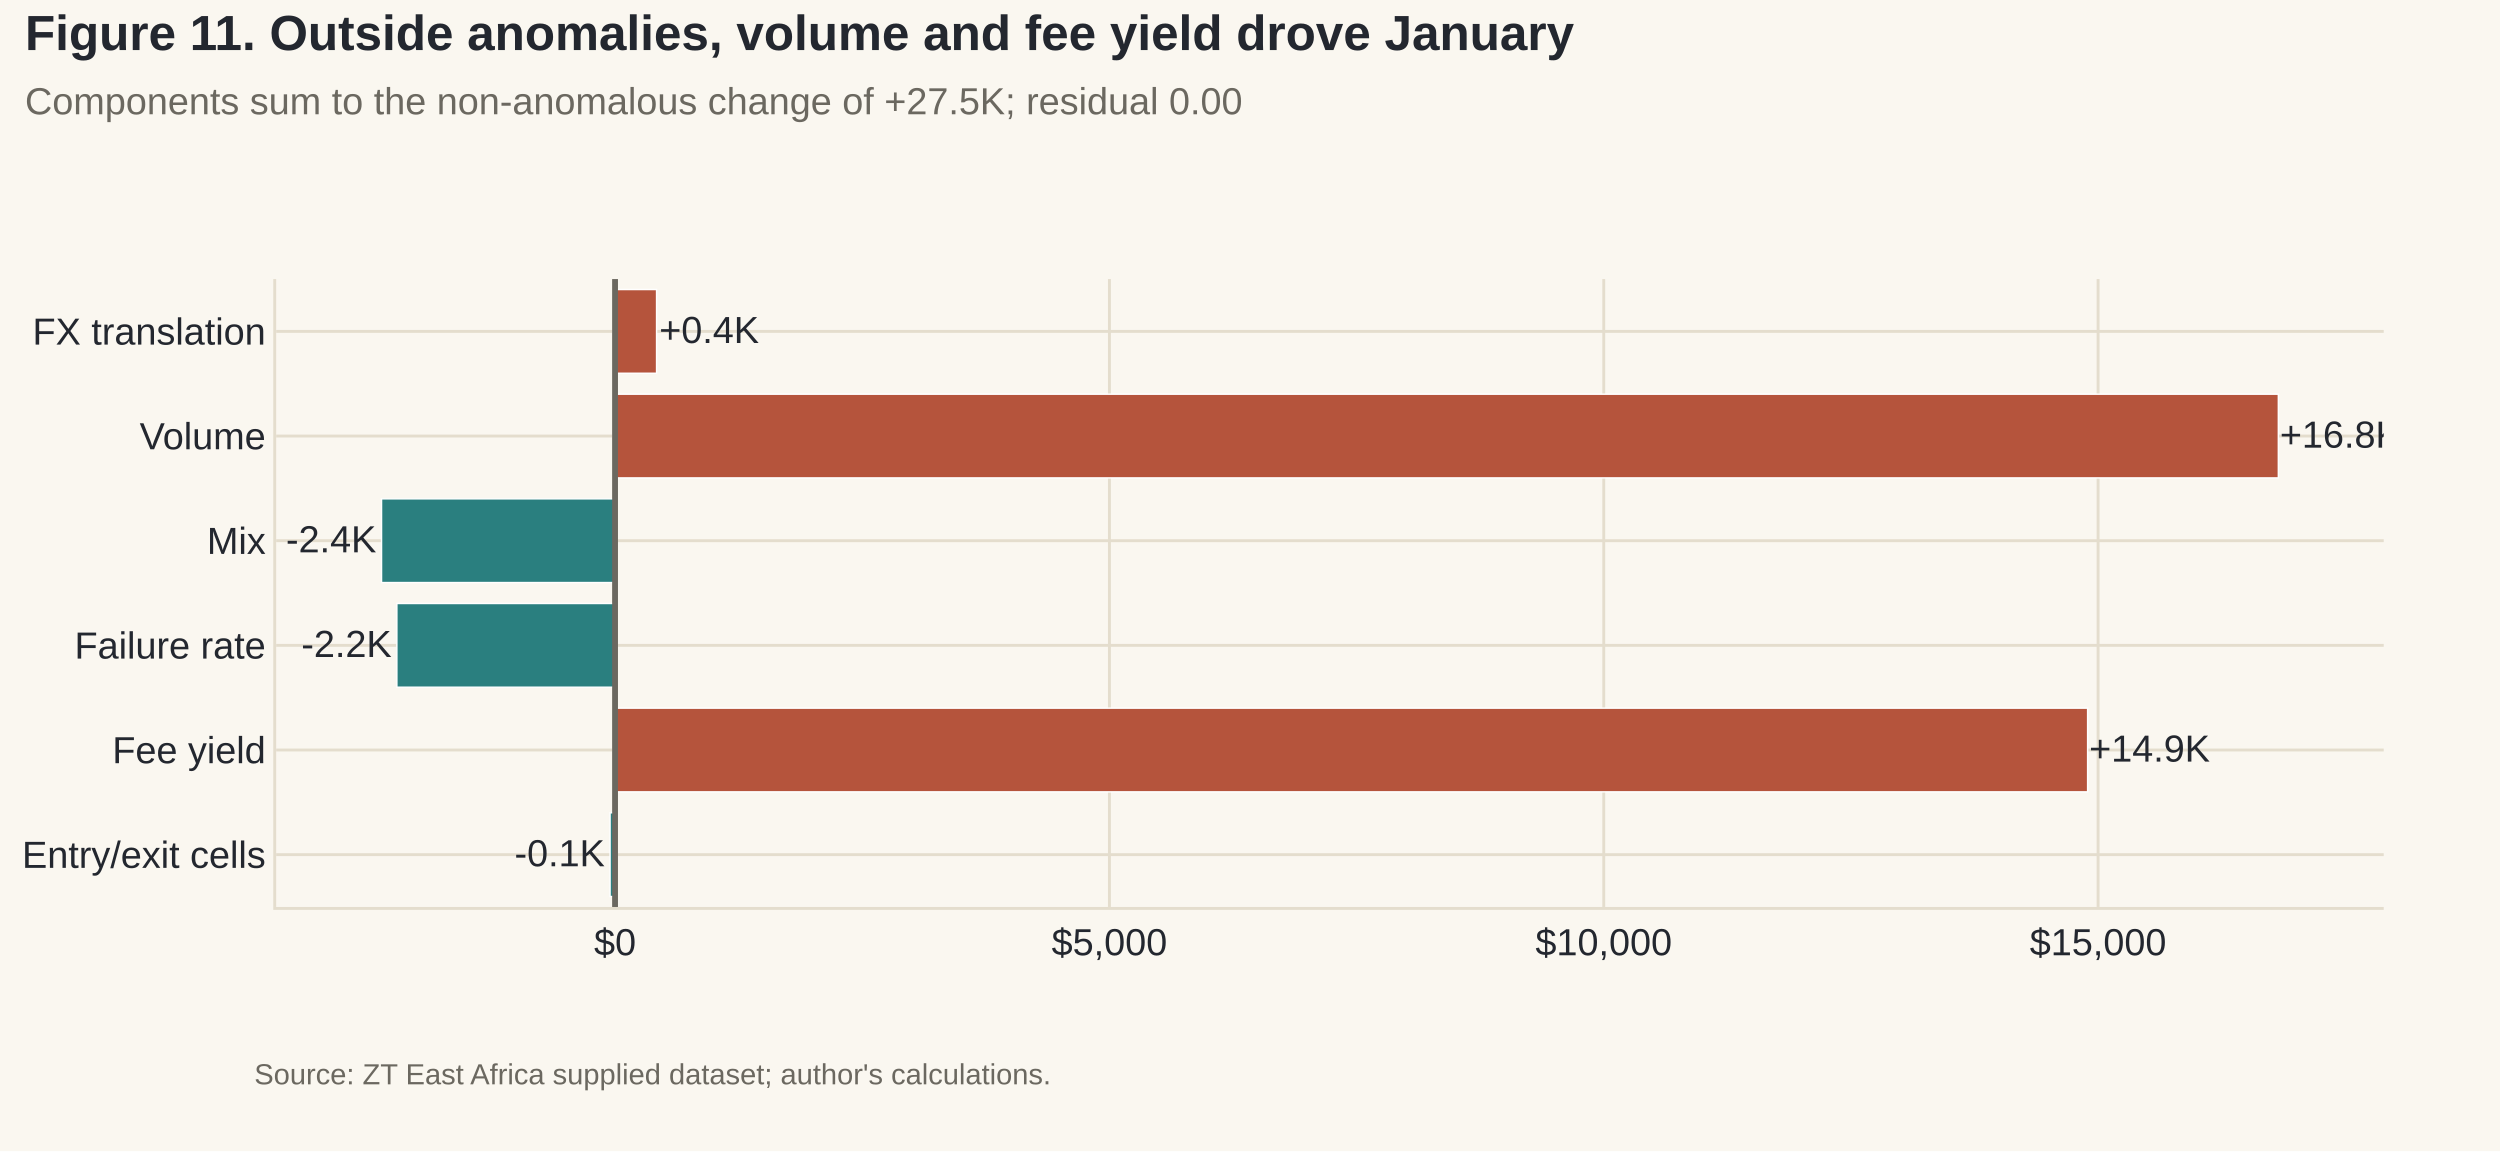
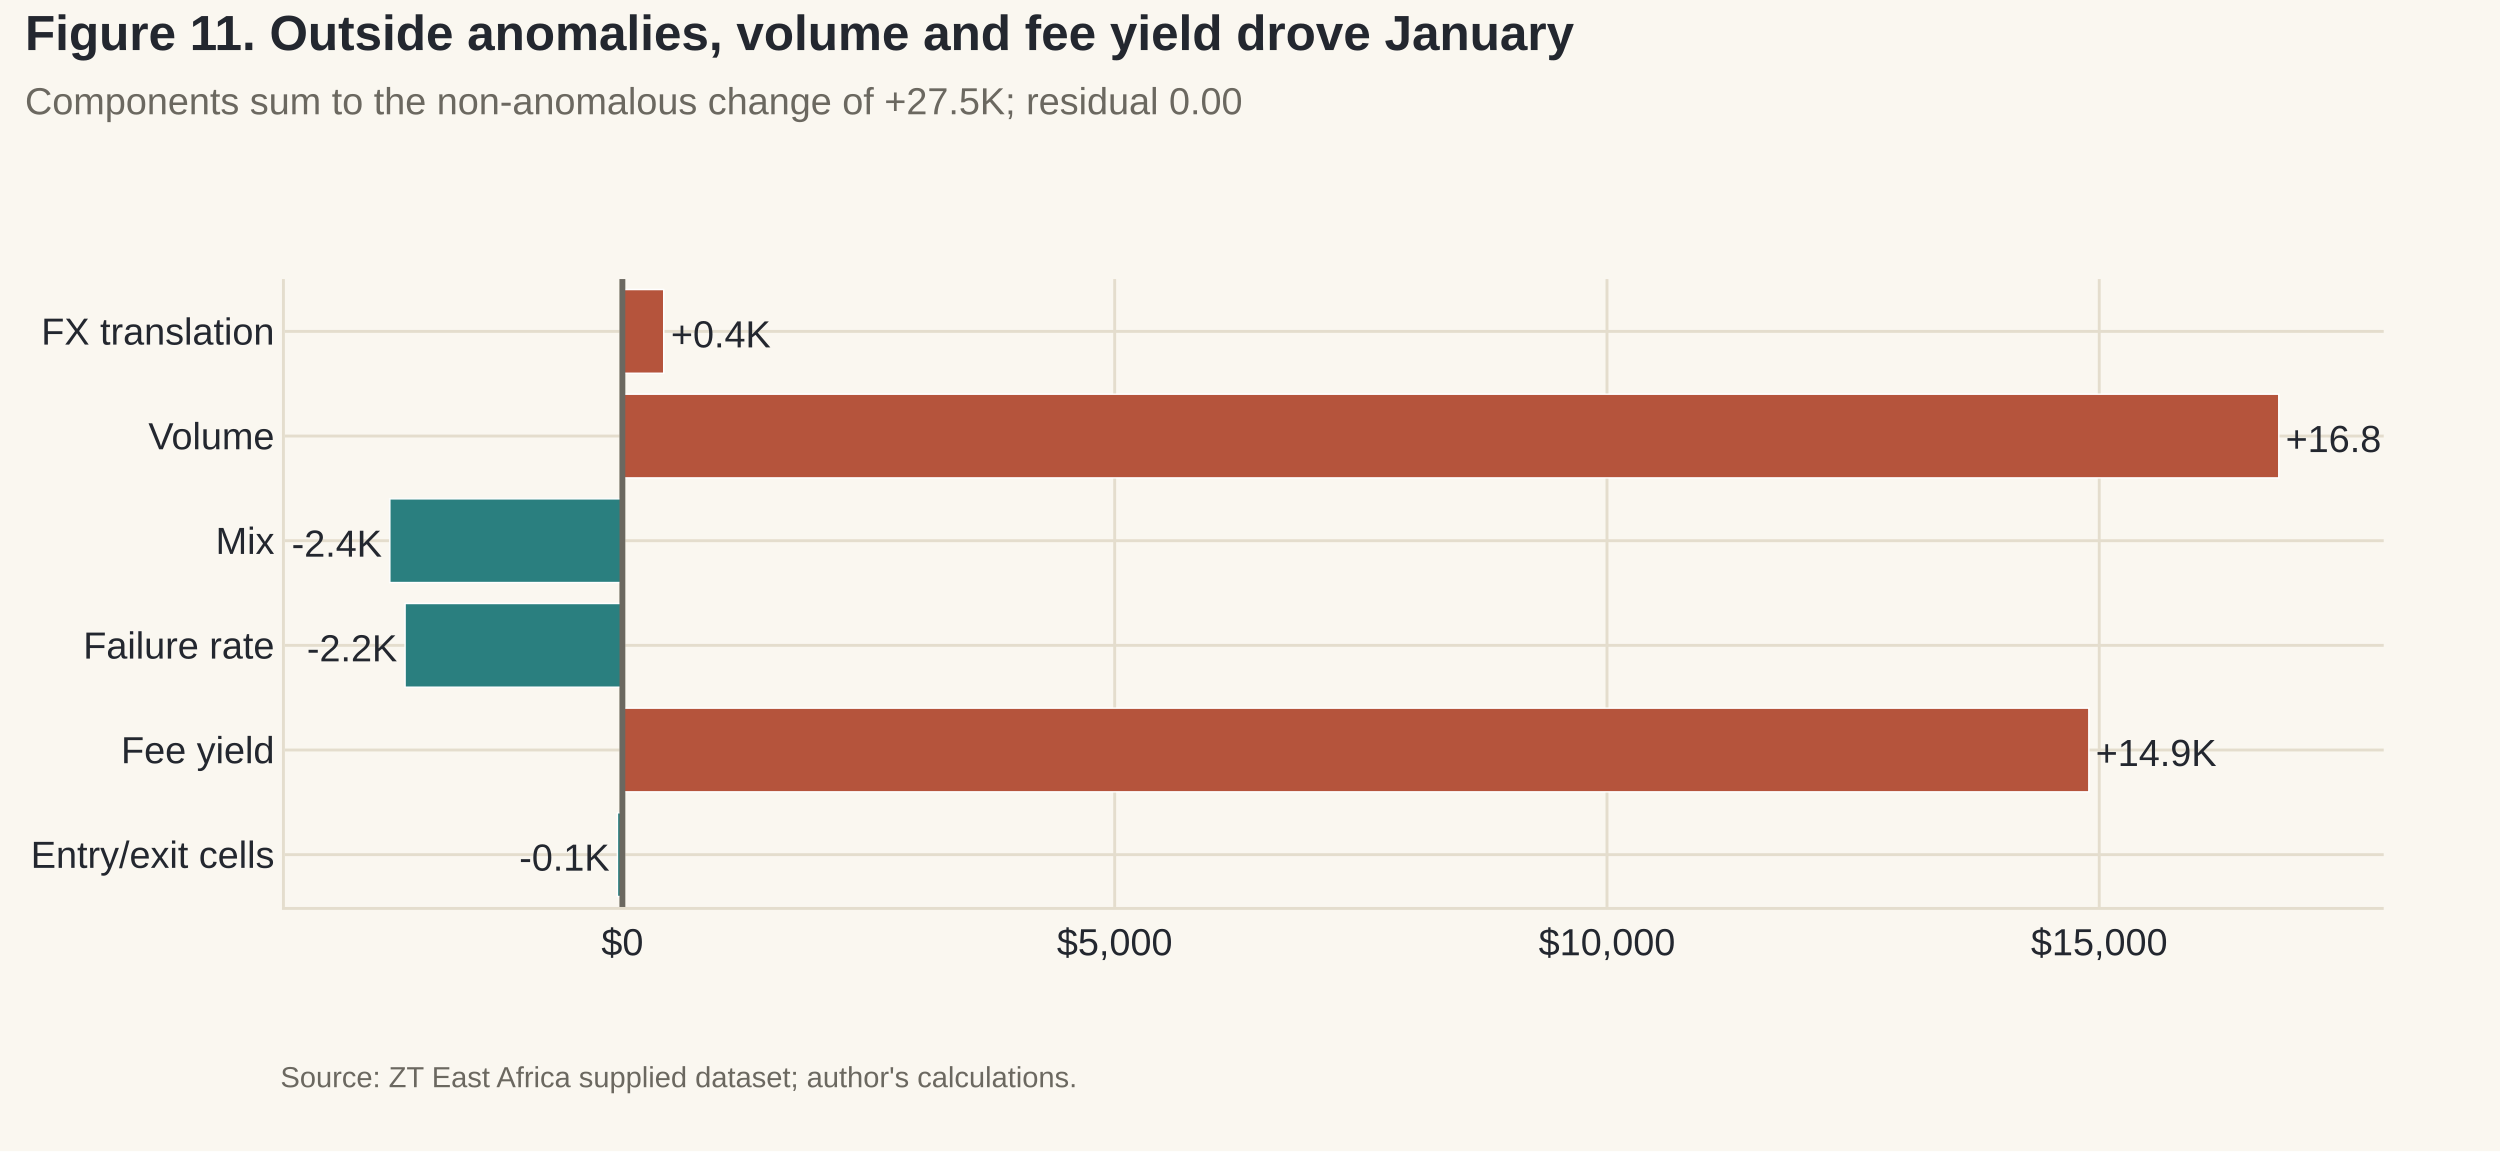
<svg xmlns="http://www.w3.org/2000/svg" class="main-svg" width="860" height="396" style="" viewBox="0 0 860 396">
  <rect x="0" y="0" width="860" height="396" style="fill: rgb(250, 247, 240); fill-opacity: 1;" />
-   <defs id="defs-64b2af">
+   <defs id="defs-78b990">
    <g class="clips">
-       <clipPath id="clip64b2afxyplot" class="plotclip">
-         <rect width="725" height="216" />
+       <clipPath id="clip78b990xyplot" class="plotclip">
+         <rect width="722" height="216" />
      </clipPath>
-       <clipPath class="axesclip" id="clip64b2afx">
-         <rect x="95" y="0" width="725" height="396" />
+       <clipPath class="axesclip" id="clip78b990x">
+         <rect x="98" y="0" width="722" height="396" />
      </clipPath>
-       <clipPath class="axesclip" id="clip64b2afy">
+       <clipPath class="axesclip" id="clip78b990y">
        <rect x="0" y="96" width="860" height="216" />
      </clipPath>
-       <clipPath class="axesclip" id="clip64b2afxy">
-         <rect x="95" y="96" width="725" height="216" />
+       <clipPath class="axesclip" id="clip78b990xy">
+         <rect x="98" y="96" width="722" height="216" />
      </clipPath>
    </g>
    <g class="gradients" />
    <g class="patterns" />
  </defs>
  <g class="bglayer" />
  <g class="layer-below">
    <g class="imagelayer" />
    <g class="shapelayer" />
  </g>
  <g class="cartesianlayer">
    <g class="subplot xy">
      <g class="layer-subplot">
        <g class="shapelayer" />
        <g class="imagelayer" />
      </g>
      <g class="minor-gridlayer">
        <g class="x" />
        <g class="y" />
      </g>
      <g class="gridlayer">
        <g class="x">
-           <path class="xgrid crisp" transform="translate(381.64,0)" d="M0,96v216" style="stroke: rgb(228, 221, 205); stroke-opacity: 1; stroke-width: 1px;" />
-           <path class="xgrid crisp" transform="translate(551.69,0)" d="M0,96v216" style="stroke: rgb(228, 221, 205); stroke-opacity: 1; stroke-width: 1px;" />
-           <path class="xgrid crisp" transform="translate(721.74,0)" d="M0,96v216" style="stroke: rgb(228, 221, 205); stroke-opacity: 1; stroke-width: 1px;" />
+           <path class="xgrid crisp" transform="translate(383.45,0)" d="M0,96v216" style="stroke: rgb(228, 221, 205); stroke-opacity: 1; stroke-width: 1px;" />
+           <path class="xgrid crisp" transform="translate(552.8,0)" d="M0,96v216" style="stroke: rgb(228, 221, 205); stroke-opacity: 1; stroke-width: 1px;" />
+           <path class="xgrid crisp" transform="translate(722.14,0)" d="M0,96v216" style="stroke: rgb(228, 221, 205); stroke-opacity: 1; stroke-width: 1px;" />
        </g>
        <g class="y">
-           <path class="ygrid crisp" transform="translate(0,294)" d="M95,0h725" style="stroke: rgb(228, 221, 205); stroke-opacity: 1; stroke-width: 1px;" />
-           <path class="ygrid crisp" transform="translate(0,258)" d="M95,0h725" style="stroke: rgb(228, 221, 205); stroke-opacity: 1; stroke-width: 1px;" />
-           <path class="ygrid crisp" transform="translate(0,222)" d="M95,0h725" style="stroke: rgb(228, 221, 205); stroke-opacity: 1; stroke-width: 1px;" />
-           <path class="ygrid crisp" transform="translate(0,186)" d="M95,0h725" style="stroke: rgb(228, 221, 205); stroke-opacity: 1; stroke-width: 1px;" />
-           <path class="ygrid crisp" transform="translate(0,150)" d="M95,0h725" style="stroke: rgb(228, 221, 205); stroke-opacity: 1; stroke-width: 1px;" />
-           <path class="ygrid crisp" transform="translate(0,114)" d="M95,0h725" style="stroke: rgb(228, 221, 205); stroke-opacity: 1; stroke-width: 1px;" />
+           <path class="ygrid crisp" transform="translate(0,294)" d="M98,0h722" style="stroke: rgb(228, 221, 205); stroke-opacity: 1; stroke-width: 1px;" />
+           <path class="ygrid crisp" transform="translate(0,258)" d="M98,0h722" style="stroke: rgb(228, 221, 205); stroke-opacity: 1; stroke-width: 1px;" />
+           <path class="ygrid crisp" transform="translate(0,222)" d="M98,0h722" style="stroke: rgb(228, 221, 205); stroke-opacity: 1; stroke-width: 1px;" />
+           <path class="ygrid crisp" transform="translate(0,186)" d="M98,0h722" style="stroke: rgb(228, 221, 205); stroke-opacity: 1; stroke-width: 1px;" />
+           <path class="ygrid crisp" transform="translate(0,150)" d="M98,0h722" style="stroke: rgb(228, 221, 205); stroke-opacity: 1; stroke-width: 1px;" />
+           <path class="ygrid crisp" transform="translate(0,114)" d="M98,0h722" style="stroke: rgb(228, 221, 205); stroke-opacity: 1; stroke-width: 1px;" />
        </g>
      </g>
      <g class="zerolinelayer">
-         <path class="xzl zl crisp" transform="translate(211.58,0)" d="M0,96v216" style="stroke: rgb(228, 221, 205); stroke-opacity: 1; stroke-width: 2px;" />
+         <path class="xzl zl crisp" transform="translate(214.1,0)" d="M0,96v216" style="stroke: rgb(228, 221, 205); stroke-opacity: 1; stroke-width: 2px;" />
      </g>
      <g class="layer-between">
        <g class="shapelayer" />
        <g class="imagelayer" />
      </g>
      <path class="xlines-below" />
      <path class="ylines-below" />
      <g class="overlines-below" />
      <g class="xaxislayer-below" />
      <g class="yaxislayer-below" />
      <g class="overaxes-below" />
      <g class="overplot">
-         <g class="xy" transform="translate(95,96)" clip-path="url(#clip64b2afxyplot)">
+         <g class="xy" transform="translate(98,96)" clip-path="url(#clip78b990xyplot)">
          <g class="barlayer mlayer">
            <g class="trace bars" style="opacity: 1;">
              <g class="points">
                <g class="point">
-                   <path d="M116.58,212.4V183.6H114.86V212.4Z" style="vector-effect: none; opacity: 1; stroke-width: 0.5px; fill: rgb(42, 127, 127); fill-opacity: 1; stroke: rgb(255, 255, 255); stroke-opacity: 1;" />
-                   <text class="bartext bartext-outside" text-anchor="middle" data-notex="1" x="0" y="0" style="font-family: &quot;Source Sans 3&quot;, &quot;Source Sans Pro&quot;, &quot;Segoe UI&quot;, Arial, sans-serif; font-size: 13px; fill: rgb(35, 39, 47); fill-opacity: 1; white-space: pre;" transform="translate(97.52504,202)">-0.1K</text>
+                   <path d="M116.1,212.4V183.6H114.39V212.4Z" style="vector-effect: none; opacity: 1; stroke-width: 0.5px; fill: rgb(42, 127, 127); fill-opacity: 1; stroke: rgb(255, 255, 255); stroke-opacity: 1;" />
+                   <text class="bartext bartext-outside" text-anchor="middle" data-notex="1" x="0" y="0" style="font-family: &quot;Source Sans 3&quot;, &quot;Source Sans Pro&quot;, &quot;Segoe UI&quot;, Arial, sans-serif; font-size: 13px; fill: rgb(35, 39, 47); fill-opacity: 1; white-space: pre;" transform="translate(96.14586,203.5)">-0.1K</text>
                </g>
                <g class="point">
-                   <path d="M116.58,176.4V147.6H623.14V176.4Z" style="vector-effect: none; opacity: 1; stroke-width: 0.5px; fill: rgb(181, 84, 60); fill-opacity: 1; stroke: rgb(255, 255, 255); stroke-opacity: 1;" />
-                   <text class="bartext bartext-outside" text-anchor="middle" data-notex="1" x="0" y="0" style="font-family: &quot;Source Sans 3&quot;, &quot;Source Sans Pro&quot;, &quot;Segoe UI&quot;, Arial, sans-serif; font-size: 13px; fill: rgb(35, 39, 47); fill-opacity: 1; white-space: pre;" transform="translate(644.4447,166)">+14.9K</text>
+                   <path d="M116.1,176.4V147.6H620.56V176.4Z" style="vector-effect: none; opacity: 1; stroke-width: 0.5px; fill: rgb(181, 84, 60); fill-opacity: 1; stroke: rgb(255, 255, 255); stroke-opacity: 1;" />
+                   <text class="bartext bartext-outside" text-anchor="middle" data-notex="1" x="0" y="0" style="font-family: &quot;Source Sans 3&quot;, &quot;Source Sans Pro&quot;, &quot;Segoe UI&quot;, Arial, sans-serif; font-size: 13px; fill: rgb(35, 39, 47); fill-opacity: 1; white-space: pre;" transform="translate(643.7006,167.5)">+14.9K</text>
                </g>
                <g class="point">
-                   <path d="M116.58,140.4V111.6H41.52V140.4Z" style="vector-effect: none; opacity: 1; stroke-width: 0.5px; fill: rgb(42, 127, 127); fill-opacity: 1; stroke: rgb(255, 255, 255); stroke-opacity: 1;" />
-                   <text class="bartext bartext-outside" text-anchor="middle" data-notex="1" x="0" y="0" style="font-family: &quot;Source Sans 3&quot;, &quot;Source Sans Pro&quot;, &quot;Segoe UI&quot;, Arial, sans-serif; font-size: 13px; fill: rgb(35, 39, 47); fill-opacity: 1; white-space: pre;" transform="translate(24.18504,130)">-2.2K</text>
+                   <path d="M116.1,140.4V111.6H41.35V140.4Z" style="vector-effect: none; opacity: 1; stroke-width: 0.5px; fill: rgb(42, 127, 127); fill-opacity: 1; stroke: rgb(255, 255, 255); stroke-opacity: 1;" />
+                   <text class="bartext bartext-outside" text-anchor="middle" data-notex="1" x="0" y="0" style="font-family: &quot;Source Sans 3&quot;, &quot;Source Sans Pro&quot;, &quot;Segoe UI&quot;, Arial, sans-serif; font-size: 13px; fill: rgb(35, 39, 47); fill-opacity: 1; white-space: pre;" transform="translate(23.10586,131.5)">-2.2K</text>
                </g>
                <g class="point">
-                   <path d="M116.58,104.4V75.6H36.25V104.4Z" style="vector-effect: none; opacity: 1; stroke-width: 0.5px; fill: rgb(42, 127, 127); fill-opacity: 1; stroke: rgb(255, 255, 255); stroke-opacity: 1;" />
-                   <text class="bartext bartext-outside" text-anchor="middle" data-notex="1" x="0" y="0" style="font-family: &quot;Source Sans 3&quot;, &quot;Source Sans Pro&quot;, &quot;Segoe UI&quot;, Arial, sans-serif; font-size: 13px; fill: rgb(35, 39, 47); fill-opacity: 1; white-space: pre;" transform="translate(18.91504,94)">-2.4K</text>
+                   <path d="M116.1,104.4V75.6H36.1V104.4Z" style="vector-effect: none; opacity: 1; stroke-width: 0.5px; fill: rgb(42, 127, 127); fill-opacity: 1; stroke: rgb(255, 255, 255); stroke-opacity: 1;" />
+                   <text class="bartext bartext-outside" text-anchor="middle" data-notex="1" x="0" y="0" style="font-family: &quot;Source Sans 3&quot;, &quot;Source Sans Pro&quot;, &quot;Segoe UI&quot;, Arial, sans-serif; font-size: 13px; fill: rgb(35, 39, 47); fill-opacity: 1; white-space: pre;" transform="translate(17.85586,95.5)">-2.4K</text>
                </g>
                <g class="point">
-                   <path d="M116.58,68.4V39.6H688.75V68.4Z" style="vector-effect: none; opacity: 1; stroke-width: 0.5px; fill: rgb(181, 84, 60); fill-opacity: 1; stroke: rgb(255, 255, 255); stroke-opacity: 1;" />
-                   <text class="bartext bartext-outside" text-anchor="middle" data-notex="1" x="0" y="0" style="font-family: &quot;Source Sans 3&quot;, &quot;Source Sans Pro&quot;, &quot;Segoe UI&quot;, Arial, sans-serif; font-size: 13px; fill: rgb(35, 39, 47); fill-opacity: 1; white-space: pre;" transform="translate(710.0547,58)">+16.8K</text>
+                   <path d="M116.1,68.4V39.6H685.9V68.4Z" style="vector-effect: none; opacity: 1; stroke-width: 0.5px; fill: rgb(181, 84, 60); fill-opacity: 1; stroke: rgb(255, 255, 255); stroke-opacity: 1;" />
+                   <text class="bartext bartext-outside" text-anchor="middle" data-notex="1" x="0" y="0" style="font-family: &quot;Source Sans 3&quot;, &quot;Source Sans Pro&quot;, &quot;Segoe UI&quot;, Arial, sans-serif; font-size: 13px; fill: rgb(35, 39, 47); fill-opacity: 1; white-space: pre;" transform="translate(709.0406,59.5)">+16.8K</text>
                </g>
                <g class="point">
-                   <path d="M116.58,32.4V3.6H130.86V32.4Z" style="vector-effect: none; opacity: 1; stroke-width: 0.5px; fill: rgb(181, 84, 60); fill-opacity: 1; stroke: rgb(255, 255, 255); stroke-opacity: 1;" />
-                   <text class="bartext bartext-outside" text-anchor="middle" data-notex="1" x="0" y="0" style="font-family: &quot;Source Sans 3&quot;, &quot;Source Sans Pro&quot;, &quot;Segoe UI&quot;, Arial, sans-serif; font-size: 13px; fill: rgb(35, 39, 47); fill-opacity: 1; white-space: pre;" transform="translate(148.9381,22)">+0.4K</text>
+                   <path d="M116.1,32.4V3.6H130.32V32.4Z" style="vector-effect: none; opacity: 1; stroke-width: 0.5px; fill: rgb(181, 84, 60); fill-opacity: 1; stroke: rgb(255, 255, 255); stroke-opacity: 1;" />
+                   <text class="bartext bartext-outside" text-anchor="middle" data-notex="1" x="0" y="0" style="font-family: &quot;Source Sans 3&quot;, &quot;Source Sans Pro&quot;, &quot;Segoe UI&quot;, Arial, sans-serif; font-size: 13px; fill: rgb(35, 39, 47); fill-opacity: 1; white-space: pre;" transform="translate(149.9606,23.5)">+0.4K</text>
                </g>
              </g>
            </g>
          </g>
        </g>
      </g>
      <g class="zerolinelayer-above" />
-       <path class="xlines-above crisp" d="M94,312.5H820" style="fill: none; stroke-width: 1px; stroke: rgb(228, 221, 205); stroke-opacity: 1;" />
-       <path class="ylines-above crisp" d="M94.5,96V312" style="fill: none; stroke-width: 1px; stroke: rgb(228, 221, 205); stroke-opacity: 1;" />
+       <path class="xlines-above crisp" d="M97,312.5H820" style="fill: none; stroke-width: 1px; stroke: rgb(228, 221, 205); stroke-opacity: 1;" />
+       <path class="ylines-above crisp" d="M97.5,96V312" style="fill: none; stroke-width: 1px; stroke: rgb(228, 221, 205); stroke-opacity: 1;" />
      <g class="overlines-above" />
      <g class="xaxislayer-above">
        <g class="xtick">
-           <text text-anchor="middle" x="0" y="328.6" transform="translate(211.58,0)" style="font-family: &quot;Source Sans 3&quot;, &quot;Source Sans Pro&quot;, &quot;Segoe UI&quot;, Arial, sans-serif; font-size: 13px; fill: rgb(35, 39, 47); fill-opacity: 1; white-space: pre;">$0</text>
+           <text text-anchor="middle" x="0" y="328.6" transform="translate(214.1,0)" style="font-family: &quot;Source Sans 3&quot;, &quot;Source Sans Pro&quot;, &quot;Segoe UI&quot;, Arial, sans-serif; font-size: 13px; fill: rgb(35, 39, 47); fill-opacity: 1; white-space: pre;">$0</text>
        </g>
        <g class="xtick">
-           <text text-anchor="middle" x="0" y="328.6" style="font-family: &quot;Source Sans 3&quot;, &quot;Source Sans Pro&quot;, &quot;Segoe UI&quot;, Arial, sans-serif; font-size: 13px; fill: rgb(35, 39, 47); fill-opacity: 1; white-space: pre;" transform="translate(381.64,0)">$5,000</text>
+           <text text-anchor="middle" x="0" y="328.6" style="font-family: &quot;Source Sans 3&quot;, &quot;Source Sans Pro&quot;, &quot;Segoe UI&quot;, Arial, sans-serif; font-size: 13px; fill: rgb(35, 39, 47); fill-opacity: 1; white-space: pre;" transform="translate(383.45,0)">$5,000</text>
        </g>
        <g class="xtick">
-           <text text-anchor="middle" x="0" y="328.6" style="font-family: &quot;Source Sans 3&quot;, &quot;Source Sans Pro&quot;, &quot;Segoe UI&quot;, Arial, sans-serif; font-size: 13px; fill: rgb(35, 39, 47); fill-opacity: 1; white-space: pre;" transform="translate(551.69,0)">$10,000</text>
+           <text text-anchor="middle" x="0" y="328.6" style="font-family: &quot;Source Sans 3&quot;, &quot;Source Sans Pro&quot;, &quot;Segoe UI&quot;, Arial, sans-serif; font-size: 13px; fill: rgb(35, 39, 47); fill-opacity: 1; white-space: pre;" transform="translate(552.8,0)">$10,000</text>
        </g>
        <g class="xtick">
-           <text text-anchor="middle" x="0" y="328.6" style="font-family: &quot;Source Sans 3&quot;, &quot;Source Sans Pro&quot;, &quot;Segoe UI&quot;, Arial, sans-serif; font-size: 13px; fill: rgb(35, 39, 47); fill-opacity: 1; white-space: pre;" transform="translate(721.74,0)">$15,000</text>
+           <text text-anchor="middle" x="0" y="328.6" style="font-family: &quot;Source Sans 3&quot;, &quot;Source Sans Pro&quot;, &quot;Segoe UI&quot;, Arial, sans-serif; font-size: 13px; fill: rgb(35, 39, 47); fill-opacity: 1; white-space: pre;" transform="translate(722.14,0)">$15,000</text>
        </g>
      </g>
      <g class="yaxislayer-above">
        <g class="ytick">
-           <text text-anchor="end" x="91.4" y="4.55" transform="translate(0,294)" style="font-family: &quot;Source Sans 3&quot;, &quot;Source Sans Pro&quot;, &quot;Segoe UI&quot;, Arial, sans-serif; font-size: 13px; fill: rgb(35, 39, 47); fill-opacity: 1; white-space: pre;">Entry/exit cells</text>
+           <text text-anchor="end" x="94.4" y="4.55" transform="translate(0,294)" style="font-family: &quot;Source Sans 3&quot;, &quot;Source Sans Pro&quot;, &quot;Segoe UI&quot;, Arial, sans-serif; font-size: 13px; fill: rgb(35, 39, 47); fill-opacity: 1; white-space: pre;">Entry/exit cells</text>
        </g>
        <g class="ytick">
-           <text text-anchor="end" x="91.4" y="4.55" transform="translate(0,258)" style="font-family: &quot;Source Sans 3&quot;, &quot;Source Sans Pro&quot;, &quot;Segoe UI&quot;, Arial, sans-serif; font-size: 13px; fill: rgb(35, 39, 47); fill-opacity: 1; white-space: pre;">Fee yield</text>
+           <text text-anchor="end" x="94.4" y="4.55" transform="translate(0,258)" style="font-family: &quot;Source Sans 3&quot;, &quot;Source Sans Pro&quot;, &quot;Segoe UI&quot;, Arial, sans-serif; font-size: 13px; fill: rgb(35, 39, 47); fill-opacity: 1; white-space: pre;">Fee yield</text>
        </g>
        <g class="ytick">
-           <text text-anchor="end" x="91.4" y="4.55" transform="translate(0,222)" style="font-family: &quot;Source Sans 3&quot;, &quot;Source Sans Pro&quot;, &quot;Segoe UI&quot;, Arial, sans-serif; font-size: 13px; fill: rgb(35, 39, 47); fill-opacity: 1; white-space: pre;">Failure rate</text>
+           <text text-anchor="end" x="94.4" y="4.55" transform="translate(0,222)" style="font-family: &quot;Source Sans 3&quot;, &quot;Source Sans Pro&quot;, &quot;Segoe UI&quot;, Arial, sans-serif; font-size: 13px; fill: rgb(35, 39, 47); fill-opacity: 1; white-space: pre;">Failure rate</text>
        </g>
        <g class="ytick">
-           <text text-anchor="end" x="91.4" y="4.55" transform="translate(0,186)" style="font-family: &quot;Source Sans 3&quot;, &quot;Source Sans Pro&quot;, &quot;Segoe UI&quot;, Arial, sans-serif; font-size: 13px; fill: rgb(35, 39, 47); fill-opacity: 1; white-space: pre;">Mix</text>
+           <text text-anchor="end" x="94.4" y="4.55" transform="translate(0,186)" style="font-family: &quot;Source Sans 3&quot;, &quot;Source Sans Pro&quot;, &quot;Segoe UI&quot;, Arial, sans-serif; font-size: 13px; fill: rgb(35, 39, 47); fill-opacity: 1; white-space: pre;">Mix</text>
        </g>
        <g class="ytick">
-           <text text-anchor="end" x="91.4" y="4.55" transform="translate(0,150)" style="font-family: &quot;Source Sans 3&quot;, &quot;Source Sans Pro&quot;, &quot;Segoe UI&quot;, Arial, sans-serif; font-size: 13px; fill: rgb(35, 39, 47); fill-opacity: 1; white-space: pre;">Volume</text>
+           <text text-anchor="end" x="94.4" y="4.55" transform="translate(0,150)" style="font-family: &quot;Source Sans 3&quot;, &quot;Source Sans Pro&quot;, &quot;Segoe UI&quot;, Arial, sans-serif; font-size: 13px; fill: rgb(35, 39, 47); fill-opacity: 1; white-space: pre;">Volume</text>
        </g>
        <g class="ytick">
-           <text text-anchor="end" x="91.4" y="4.55" transform="translate(0,114)" style="font-family: &quot;Source Sans 3&quot;, &quot;Source Sans Pro&quot;, &quot;Segoe UI&quot;, Arial, sans-serif; font-size: 13px; fill: rgb(35, 39, 47); fill-opacity: 1; white-space: pre;">FX translation</text>
+           <text text-anchor="end" x="94.4" y="4.55" transform="translate(0,114)" style="font-family: &quot;Source Sans 3&quot;, &quot;Source Sans Pro&quot;, &quot;Segoe UI&quot;, Arial, sans-serif; font-size: 13px; fill: rgb(35, 39, 47); fill-opacity: 1; white-space: pre;">FX translation</text>
        </g>
      </g>
      <g class="overaxes-above" />
    </g>
  </g>
  <g class="polarlayer" />
  <g class="smithlayer" />
  <g class="ternarylayer" />
  <g class="geolayer" />
  <g class="funnelarealayer" />
  <g class="pielayer" />
  <g class="iciclelayer" />
  <g class="treemaplayer" />
  <g class="sunburstlayer" />
  <g class="glimages" />
-   <defs id="topdefs-64b2af">
+   <defs id="topdefs-78b990">
    <g class="clips" />
  </defs>
  <g class="layer-above">
    <g class="imagelayer" />
    <g class="shapelayer">
-       <g class="shape-group" data-index="0" clip-path="url(#clip64b2afx)">
-         <path data-index="0" fill-rule="evenodd" d="M211.58,312L211.58,96" style="opacity: 1; stroke: rgb(107, 104, 96); stroke-opacity: 1; fill: rgb(0, 0, 0); fill-opacity: 0; stroke-width: 2px;" />
+       <g class="shape-group" data-index="0" clip-path="url(#clip78b990x)">
+         <path data-index="0" fill-rule="evenodd" d="M214.1,312L214.1,96" style="opacity: 1; stroke: rgb(107, 104, 96); stroke-opacity: 1; fill: rgb(0, 0, 0); fill-opacity: 0; stroke-width: 2px;" />
      </g>
    </g>
  </g>
  <g class="infolayer">
    <g class="g-gtitle">
      <text class="gtitle" x="8.6" y="17.217" text-anchor="start" dy="0.7em" style="opacity: 1; font-family: &quot;Source Sans 3&quot;, &quot;Source Sans Pro&quot;, &quot;Segoe UI&quot;, Arial, sans-serif; font-size: 17px; fill: rgb(35, 39, 47); fill-opacity: 1; white-space: pre;">
        <tspan class="line" dy="0em" x="8.6" y="17.217">
          <tspan style="font-weight:bold">Figure 11. Outside anomalies, volume and fee yield drove January</tspan>
        </tspan>
        <tspan class="line" dy="1.3em" x="8.6" y="17.217">
          <tspan style="font-size:13px; fill:#6B6860">Components sum to the non-anomalous change of +27.5K; residual 0.00</tspan>
        </tspan>
      </text>
    </g>
    <g class="g-xtitle" />
    <g class="g-ytitle" />
    <g class="annotation" data-index="0" style="opacity: 1;">
-       <g class="annotation-text-g" transform="rotate(0,224.5,370.3714)">
-         <g class="cursor-pointer" transform="translate(95,361)">
-           <rect class="bg" x="0.5" y="0.5" width="258" height="17" style="stroke-width: 1px; stroke: rgb(0, 0, 0); stroke-opacity: 0; fill: rgb(0, 0, 0); fill-opacity: 0;" />
-           <text class="annotation-text" text-anchor="middle" x="129.516" y="12" style="font-family: &quot;Source Sans 3&quot;, &quot;Source Sans Pro&quot;, &quot;Segoe UI&quot;, Arial, sans-serif; font-size: 10px; fill: rgb(107, 104, 96); fill-opacity: 1; white-space: pre;">Source: ZT East Africa supplied dataset; author's calculations.</text>
+       <g class="annotation-text-g" transform="rotate(0,233.5,370.3714)">
+         <g class="cursor-pointer" transform="translate(98,361)">
+           <rect class="bg" x="0.5" y="0.5" width="270" height="17" style="stroke-width: 1px; stroke: rgb(0, 0, 0); stroke-opacity: 0; fill: rgb(0, 0, 0); fill-opacity: 0;" />
+           <text class="annotation-text" text-anchor="middle" x="135.516" y="13" style="font-family: &quot;Source Sans 3&quot;, &quot;Source Sans Pro&quot;, &quot;Segoe UI&quot;, Arial, sans-serif; font-size: 10px; fill: rgb(107, 104, 96); fill-opacity: 1; white-space: pre;">Source: ZT East Africa supplied dataset; author's calculations.</text>
        </g>
      </g>
    </g>
  </g>
</svg>
